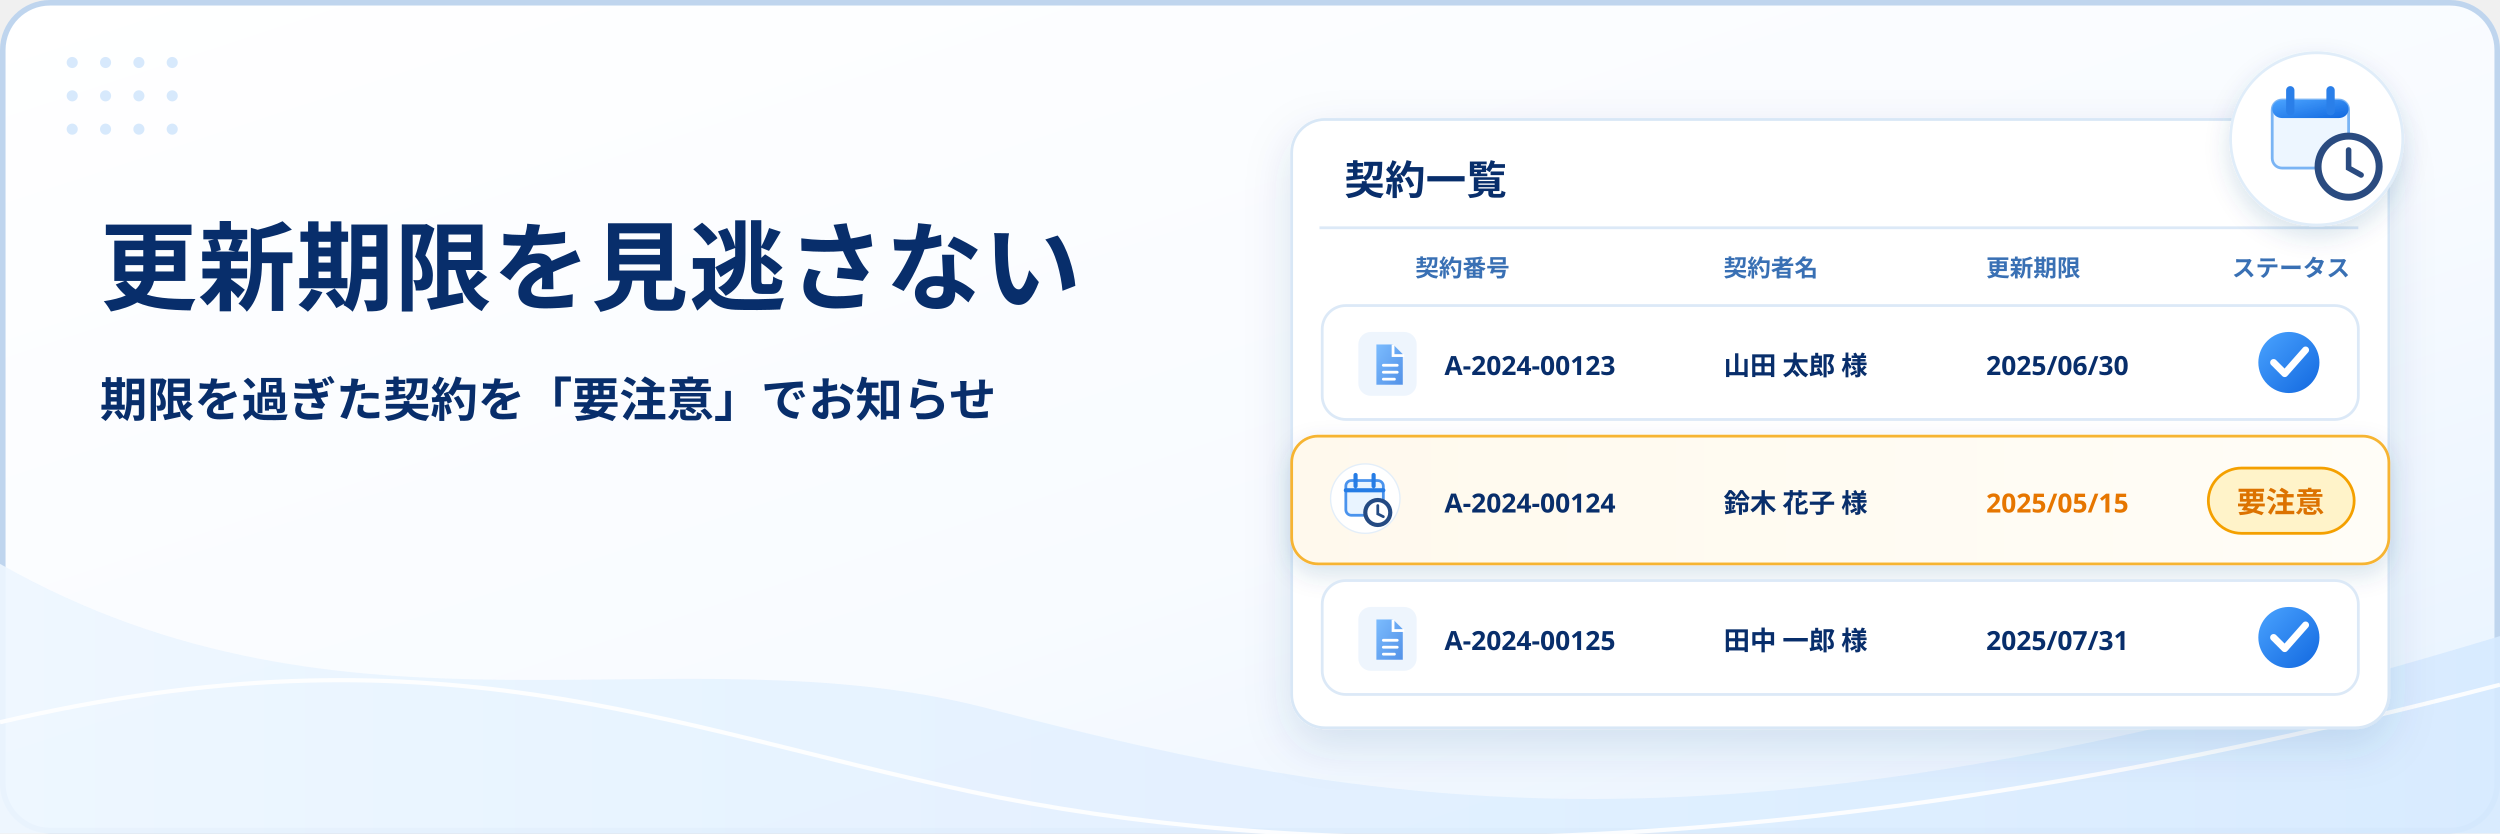
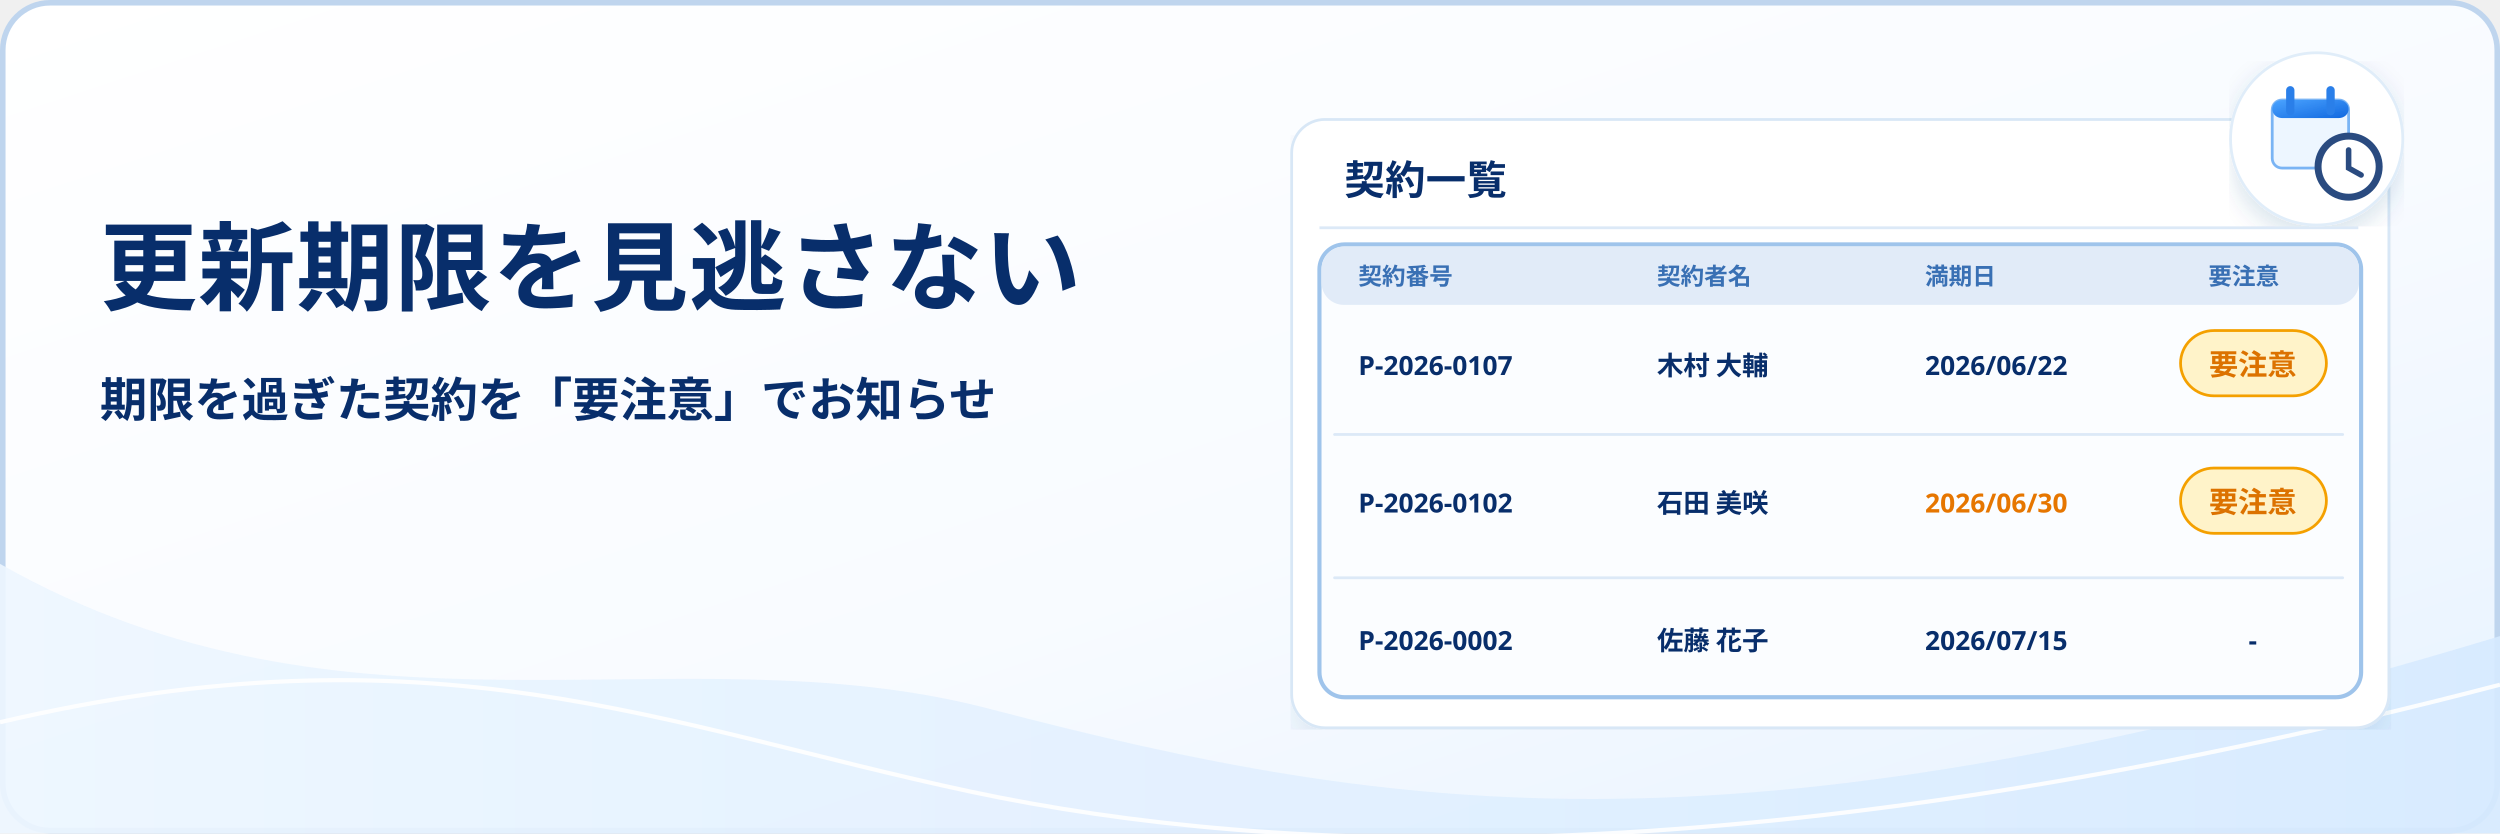
- <svg xmlns="http://www.w3.org/2000/svg" width="1800" height="600" viewBox="0 0 1800 600" role="img" aria-labelledby="title desc">
-   <defs>
+ <svg xmlns="http://www.w3.org/2000/svg" xmlns:xlink="http://www.w3.org/1999/xlink" width="1800" height="600" viewBox="0 0 1800 600" role="img" aria-labelledby="title desc" version="1.1" id="svg41">
+   <defs id="defs9">
+     <linearGradient id="linearGradient42">
+       <stop style="stop-color:#8fb8e6;stop-opacity:1;" offset="0" id="stop42" />
+       <stop style="stop-color:#8fb8e6;stop-opacity:0;" offset="1" id="stop43" />
+     </linearGradient>
    <linearGradient id="bg" x1="0" y1="0" x2="1" y2="1">
-       <stop offset="0" stop-color="#ffffff" />
-       <stop offset="0.58" stop-color="#f8fbff" />
-       <stop offset="1" stop-color="#e6f2ff" />
+       <stop offset="0" stop-color="#ffffff" id="stop1" />
+       <stop offset="0.58" stop-color="#f8fbff" id="stop2" />
+       <stop offset="1" stop-color="#e6f2ff" id="stop3" />
    </linearGradient>
    <linearGradient id="wave" x1="0" y1="0" x2="1" y2="0">
-       <stop offset="0" stop-color="#edf6ff" />
-       <stop offset="1" stop-color="#d6eaff" />
+       <stop offset="0" stop-color="#edf6ff" id="stop4" />
+       <stop offset="1" stop-color="#d6eaff" id="stop5" />
    </linearGradient>
    <linearGradient id="blue" x1="0" y1="0" x2="1" y2="1">
-       <stop offset="0" stop-color="#4aa3ff" />
-       <stop offset="1" stop-color="#1268df" />
+       <stop offset="0" stop-color="#4aa3ff" id="stop6" />
+       <stop offset="1" stop-color="#1268df" id="stop7" />
    </linearGradient>
    <linearGradient id="warning" x1="0" y1="0" x2="1" y2="0">
-       <stop offset="0" stop-color="#fff9ed" />
-       <stop offset="1" stop-color="#fffdf7" />
+       <stop offset="0" stop-color="#fff9ed" id="stop8" />
+       <stop offset="1" stop-color="#fffdf7" id="stop9" />
    </linearGradient>
-     <filter id="shadow" x="-20%" y="-20%" width="140%" height="150%">
+     <filter id="shadow" x="-0.001" y="-0.002" width="1.003" height="1.005">
      <feDropShadow dx="0" dy="12" stdDeviation="16" flood-color="#16467d" flood-opacity="0.13" />
    </filter>
-     <filter id="softShadow" x="-30%" y="-30%" width="160%" height="170%">
+     <filter id="softShadow" x="-0.008" y="-0.008" width="1.016" height="1.016">
      <feDropShadow dx="0" dy="7" stdDeviation="9" flood-color="#16467d" flood-opacity="0.16" />
    </filter>
-     <style>
+     <style id="style9">
      text { font-family: "Noto Sans JP", "Yu Gothic", "Meiryo", sans-serif; }
      .navy { fill: #082e6b; }
      .muted { fill: #3970b4; }
      .heading { font-weight: 800; letter-spacing: .01em; }
      .body { font-weight: 700; }
      .small { font-size: 17px; font-weight: 700; }
      .rowText { font-size: 19px; font-weight: 700; fill: #082e6b; }
    </style>
+     <linearGradient xlink:href="#linearGradient42" id="linearGradient43" x1="962.552" y1="294.828" x2="1689.053" y2="294.828" gradientUnits="userSpaceOnUse" gradientTransform="translate(-2,18)" />
+     <linearGradient xlink:href="#linearGradient42" id="linearGradient44" gradientUnits="userSpaceOnUse" gradientTransform="translate(-2,121.1724)" x1="962.552" y1="294.828" x2="1689.053" y2="294.828" />
  </defs>
-   <rect x="2" y="2" width="1796" height="596" rx="34" fill="url(#bg)" stroke="#bfd5ee" stroke-width="4" />
-   <path d="M0 406 C250 548 487 452 711 510 C1010 588 1255 623 1800 458 L1800 600 L0 600 Z" fill="url(#wave)" opacity=".9" />
-   <path d="M0 520 C312 447 478 523 699 570 C920 617 1267 632 1800 493" fill="none" stroke="#ffffff" stroke-width="3" opacity=".9" />
-   <g fill="#d7e9fc">
-     <circle cx="52" cy="45" r="4" />
-     <circle cx="76" cy="45" r="4" />
-     <circle cx="100" cy="45" r="4" />
-     <circle cx="124" cy="45" r="4" />
-     <circle cx="52" cy="69" r="4" />
-     <circle cx="76" cy="69" r="4" />
-     <circle cx="100" cy="69" r="4" />
-     <circle cx="124" cy="69" r="4" />
-     <circle cx="52" cy="93" r="4" />
-     <circle cx="76" cy="93" r="4" />
-     <circle cx="100" cy="93" r="4" />
-     <circle cx="124" cy="93" r="4" />
+   <rect x="2" y="2" width="1796" height="596" rx="34" fill="url(#bg)" stroke="#bfd5ee" stroke-width="4" id="rect9" />
+   <path d="M0 406 C250 548 487 452 711 510 C1010 588 1255 623 1800 458 L1800 600 L0 600 Z" fill="url(#wave)" opacity=".9" id="path9" />
+   <path d="M0 520 C312 447 478 523 699 570 C920 617 1267 632 1800 493" fill="none" stroke="#ffffff" stroke-width="3" opacity=".9" id="path10" />
+   <g transform="translate(72 218)" id="g22">
+     <text class="navy heading" font-size="70" id="text21">更新期限を見逃さない</text>
+     <text class="navy body" y="82" font-size="34" id="text22">期限を過ぎた契約を「要注意」でお知らせ</text>
  </g>
-   <g transform="translate(72 218)">
-     <text class="navy heading" font-size="70">更新期限を見逃さない</text>
-     <text class="navy body" y="82" font-size="34">期限を過ぎた契約を「要注意」でお知らせ</text>
+   <g filter="url(#shadow)" id="g23">
+     <rect x="930" y="86" width="790" height="438" rx="24" fill="#ffffff" stroke="#d8e7f6" stroke-width="2" id="rect22" />
  </g>
-   <g filter="url(#shadow)">
-     <rect x="930" y="86" width="790" height="438" rx="24" fill="#ffffff" stroke="#d8e7f6" stroke-width="2" />
+   <text x="968" y="140" class="navy heading" font-size="29" id="text23">契約一覧</text>
+   <line x1="950" y1="164" x2="1698" y2="164" stroke="#dce9f7" stroke-width="2" id="line23" />
+   <rect x="950" y="176" width="750" height="326" rx="18" fill="#fbfdff" stroke="#9fc4eb" stroke-width="3" id="rect23" />
+   <rect x="951.5" y="177.5" width="747" height="42" rx="16" fill="#f1f6fc" id="rect24" style="fill:#e1ebf8;fill-opacity:1" />
+   <text x="978" y="204.952" class="muted small" id="text24">契約番号</text>
+   <text x="1193" y="204.986" class="muted small" id="text25">契約者名</text>
+   <text x="1386" y="204.943" class="muted small" id="text26">満期日</text>
+   <text x="1590" y="204.943" class="muted small" id="text27">要注意</text>
+   <text x="978" y="270" class="rowText" id="text28">P-2026-0107</text>
+   <text x="1193" y="270" class="rowText" id="text29">木村 大輔</text>
+   <text x="1386" y="270" class="rowText" id="text30">2026/06/22</text>
+   <rect x="1570" y="238" width="105" height="47" rx="24" fill="#fff3e8" stroke="#ff9f43" stroke-width="2" id="rect30" style="fill:#fff3c9;fill-opacity:1;stroke:#f4a000;stroke-opacity:1" />
+   <text x="1622" y="270" text-anchor="middle" font-size="21px" font-weight="800" fill="#d66a00" id="text31" style="fill:#dc7200;fill-opacity:1">要注意</text>
+   <g filter="url(#softShadow)" id="g32" />
+   <text x="978" y="369" class="rowText" id="text32">P-2026-0102</text>
+   <text x="1193" y="369" class="rowText" id="text33">石田 美咲</text>
+   <text x="1386" y="369" font-family="Noto Sans JP, Yu Gothic, sans-serif" font-size="19px" font-weight="800" fill="#e67600" id="text34">2026/06/30</text>
+   <rect x="1570" y="337" width="105" height="47" rx="24" fill="#fff3c9" stroke="#f4a000" stroke-width="2" id="rect34" />
+   <text x="1622" y="369" text-anchor="middle" font-size="21px" font-weight="800" fill="#dc7200" id="text35">要注意</text>
+   <text x="978" y="468" class="rowText" id="text36">P-2026-0002</text>
+   <text x="1193" y="468" class="rowText" id="text37">佐藤 花子</text>
+   <text x="1386" y="468" class="rowText" id="text38">2026/07/15</text>
+   <text x="1622" y="468" text-anchor="middle" class="rowText" id="text39">-</text>
+   <g transform="translate(1606 38)" filter="url(#softShadow)" id="g41">
+     <circle cx="62" cy="62" r="62" fill="#ffffff" stroke="#e0edf9" stroke-width="2" id="circle39" />
+     <rect x="30" y="34" width="55" height="49" rx="7" fill="#edf6ff" stroke="#7ab4f4" stroke-width="2" id="rect39" />
+     <rect x="30" y="34" width="55" height="13" rx="7" fill="url(#blue)" id="rect40" />
+     <path d="M43 27v15M72 27v15" stroke="#2b7fe9" stroke-width="6" stroke-linecap="round" id="path40" />
+     <circle cx="85" cy="82" r="22" fill="#fff" stroke="#294b80" stroke-width="5" id="circle40" />
+     <path d="M85 70v13l9 5" fill="none" stroke="#294b80" stroke-width="4" stroke-linecap="round" id="path41" />
  </g>
-   <text x="968" y="140" class="navy heading" font-size="29">契約一覧</text>
-   <line x1="950" y1="164" x2="1698" y2="164" stroke="#dce9f7" stroke-width="2" />
-   <text x="1019" y="199" class="muted small">契約番号</text>
-   <text x="1241" y="199" class="muted small">契約者名</text>
-   <text x="1430" y="199" class="muted small">更新期限</text>
-   <text x="1607" y="199" class="muted small">ステータス</text>
-   <g>
-     <rect x="952" y="220" width="746" height="82" rx="17" fill="#ffffff" stroke="#dce9f7" stroke-width="2" />
-     <g transform="translate(978 239)">
-       <rect width="42" height="46" rx="9" fill="#eef5fd" />
-       <path d="M13 9h12l7 7v22H13z" fill="url(#blue)" opacity=".7" />
-       <path d="M25 9v8h8" fill="none" stroke="#fff" stroke-width="2" />
-       <path d="M18 24h10M18 29h10M18 34h8" stroke="#fff" stroke-width="2" stroke-linecap="round" />
-     </g>
-     <text x="1040" y="270" class="rowText">A-2024-00123</text>
-     <text x="1241" y="270" class="rowText">山田 太郎 様</text>
-     <text x="1430" y="270" class="rowText">2025/06/30</text>
-     <circle cx="1648" cy="261" r="22" fill="url(#blue)" />
-     <path d="M1637 261l8 8 15-17" fill="none" stroke="#fff" stroke-width="5" stroke-linecap="round" stroke-linejoin="round" />
-   </g>
-   <g filter="url(#softShadow)">
-     <rect x="930" y="314" width="790" height="92" rx="19" fill="url(#warning)" stroke="#f6b431" stroke-width="2" />
-   </g>
-   <g transform="translate(958 334)">
-     <circle cx="25" cy="25" r="25" fill="#ffffff" stroke="#e3eef9" />
-     <rect x="11" y="12" width="27" height="25" rx="4" fill="#e9f4ff" stroke="#4a93ed" stroke-width="2" />
-     <path d="M11 19h27M18 8v8M31 8v8" stroke="#257ce5" stroke-width="3" stroke-linecap="round" />
-     <circle cx="34" cy="35" r="9" fill="#fff" stroke="#244a82" stroke-width="3" />
-     <path d="M34 30v6l4 2" fill="none" stroke="#244a82" stroke-width="2" stroke-linecap="round" />
-   </g>
-   <text x="1040" y="369" class="rowText">A-2024-00124</text>
-   <text x="1241" y="369" class="rowText">鈴木 花子 様</text>
-   <text x="1430" y="369" font-family="Noto Sans JP, Yu Gothic, sans-serif" font-size="19" font-weight="800" fill="#e67600">2025/05/15</text>
-   <rect x="1590" y="337" width="105" height="47" rx="24" fill="#fff3c9" stroke="#f4a000" stroke-width="2" />
-   <text x="1642" y="369" text-anchor="middle" font-size="21" font-weight="800" fill="#dc7200">要注意</text>
-   <g>
-     <rect x="952" y="418" width="746" height="82" rx="17" fill="#ffffff" stroke="#dce9f7" stroke-width="2" />
-     <g transform="translate(978 437)">
-       <rect width="42" height="46" rx="9" fill="#eef5fd" />
-       <path d="M13 9h12l7 7v22H13z" fill="url(#blue)" opacity=".7" />
-       <path d="M25 9v8h8" fill="none" stroke="#fff" stroke-width="2" />
-       <path d="M18 24h10M18 29h10M18 34h8" stroke="#fff" stroke-width="2" stroke-linecap="round" />
-     </g>
-     <text x="1040" y="468" class="rowText">A-2024-00125</text>
-     <text x="1241" y="468" class="rowText">田中 一郎 様</text>
-     <text x="1430" y="468" class="rowText">2025/07/31</text>
-     <circle cx="1648" cy="459" r="22" fill="url(#blue)" />
-     <path d="M1637 459l8 8 15-17" fill="none" stroke="#fff" stroke-width="5" stroke-linecap="round" stroke-linejoin="round" />
-   </g>
-   <g transform="translate(1606 38)" filter="url(#softShadow)">
-     <circle cx="62" cy="62" r="62" fill="#ffffff" stroke="#e0edf9" stroke-width="2" />
-     <rect x="30" y="34" width="55" height="49" rx="7" fill="#edf6ff" stroke="#7ab4f4" stroke-width="2" />
-     <rect x="30" y="34" width="55" height="13" rx="7" fill="url(#blue)" />
-     <path d="M43 27v15M72 27v15" stroke="#2b7fe9" stroke-width="6" stroke-linecap="round" />
-     <circle cx="85" cy="82" r="22" fill="#fff" stroke="#294b80" stroke-width="5" />
-     <path d="M85 70v13l9 5" fill="none" stroke="#294b80" stroke-width="4" stroke-linecap="round" />
-   </g>
+   <path style="fill:url(#linearGradient43);fill-opacity:1;stroke:#dce9f7;stroke-width:2;stroke-linecap:round;stroke-dasharray:none;stroke-opacity:1;paint-order:markers stroke fill" d="M 960.864,312.828 H 1686.742" id="path42" />
+   <path style="fill:url(#linearGradient44);fill-opacity:1;stroke:#dce9f7;stroke-width:2;stroke-linecap:round;stroke-dasharray:none;stroke-opacity:1;paint-order:markers stroke fill" d="M 960.864,416 H 1686.742" id="path42-8" />
</svg>
